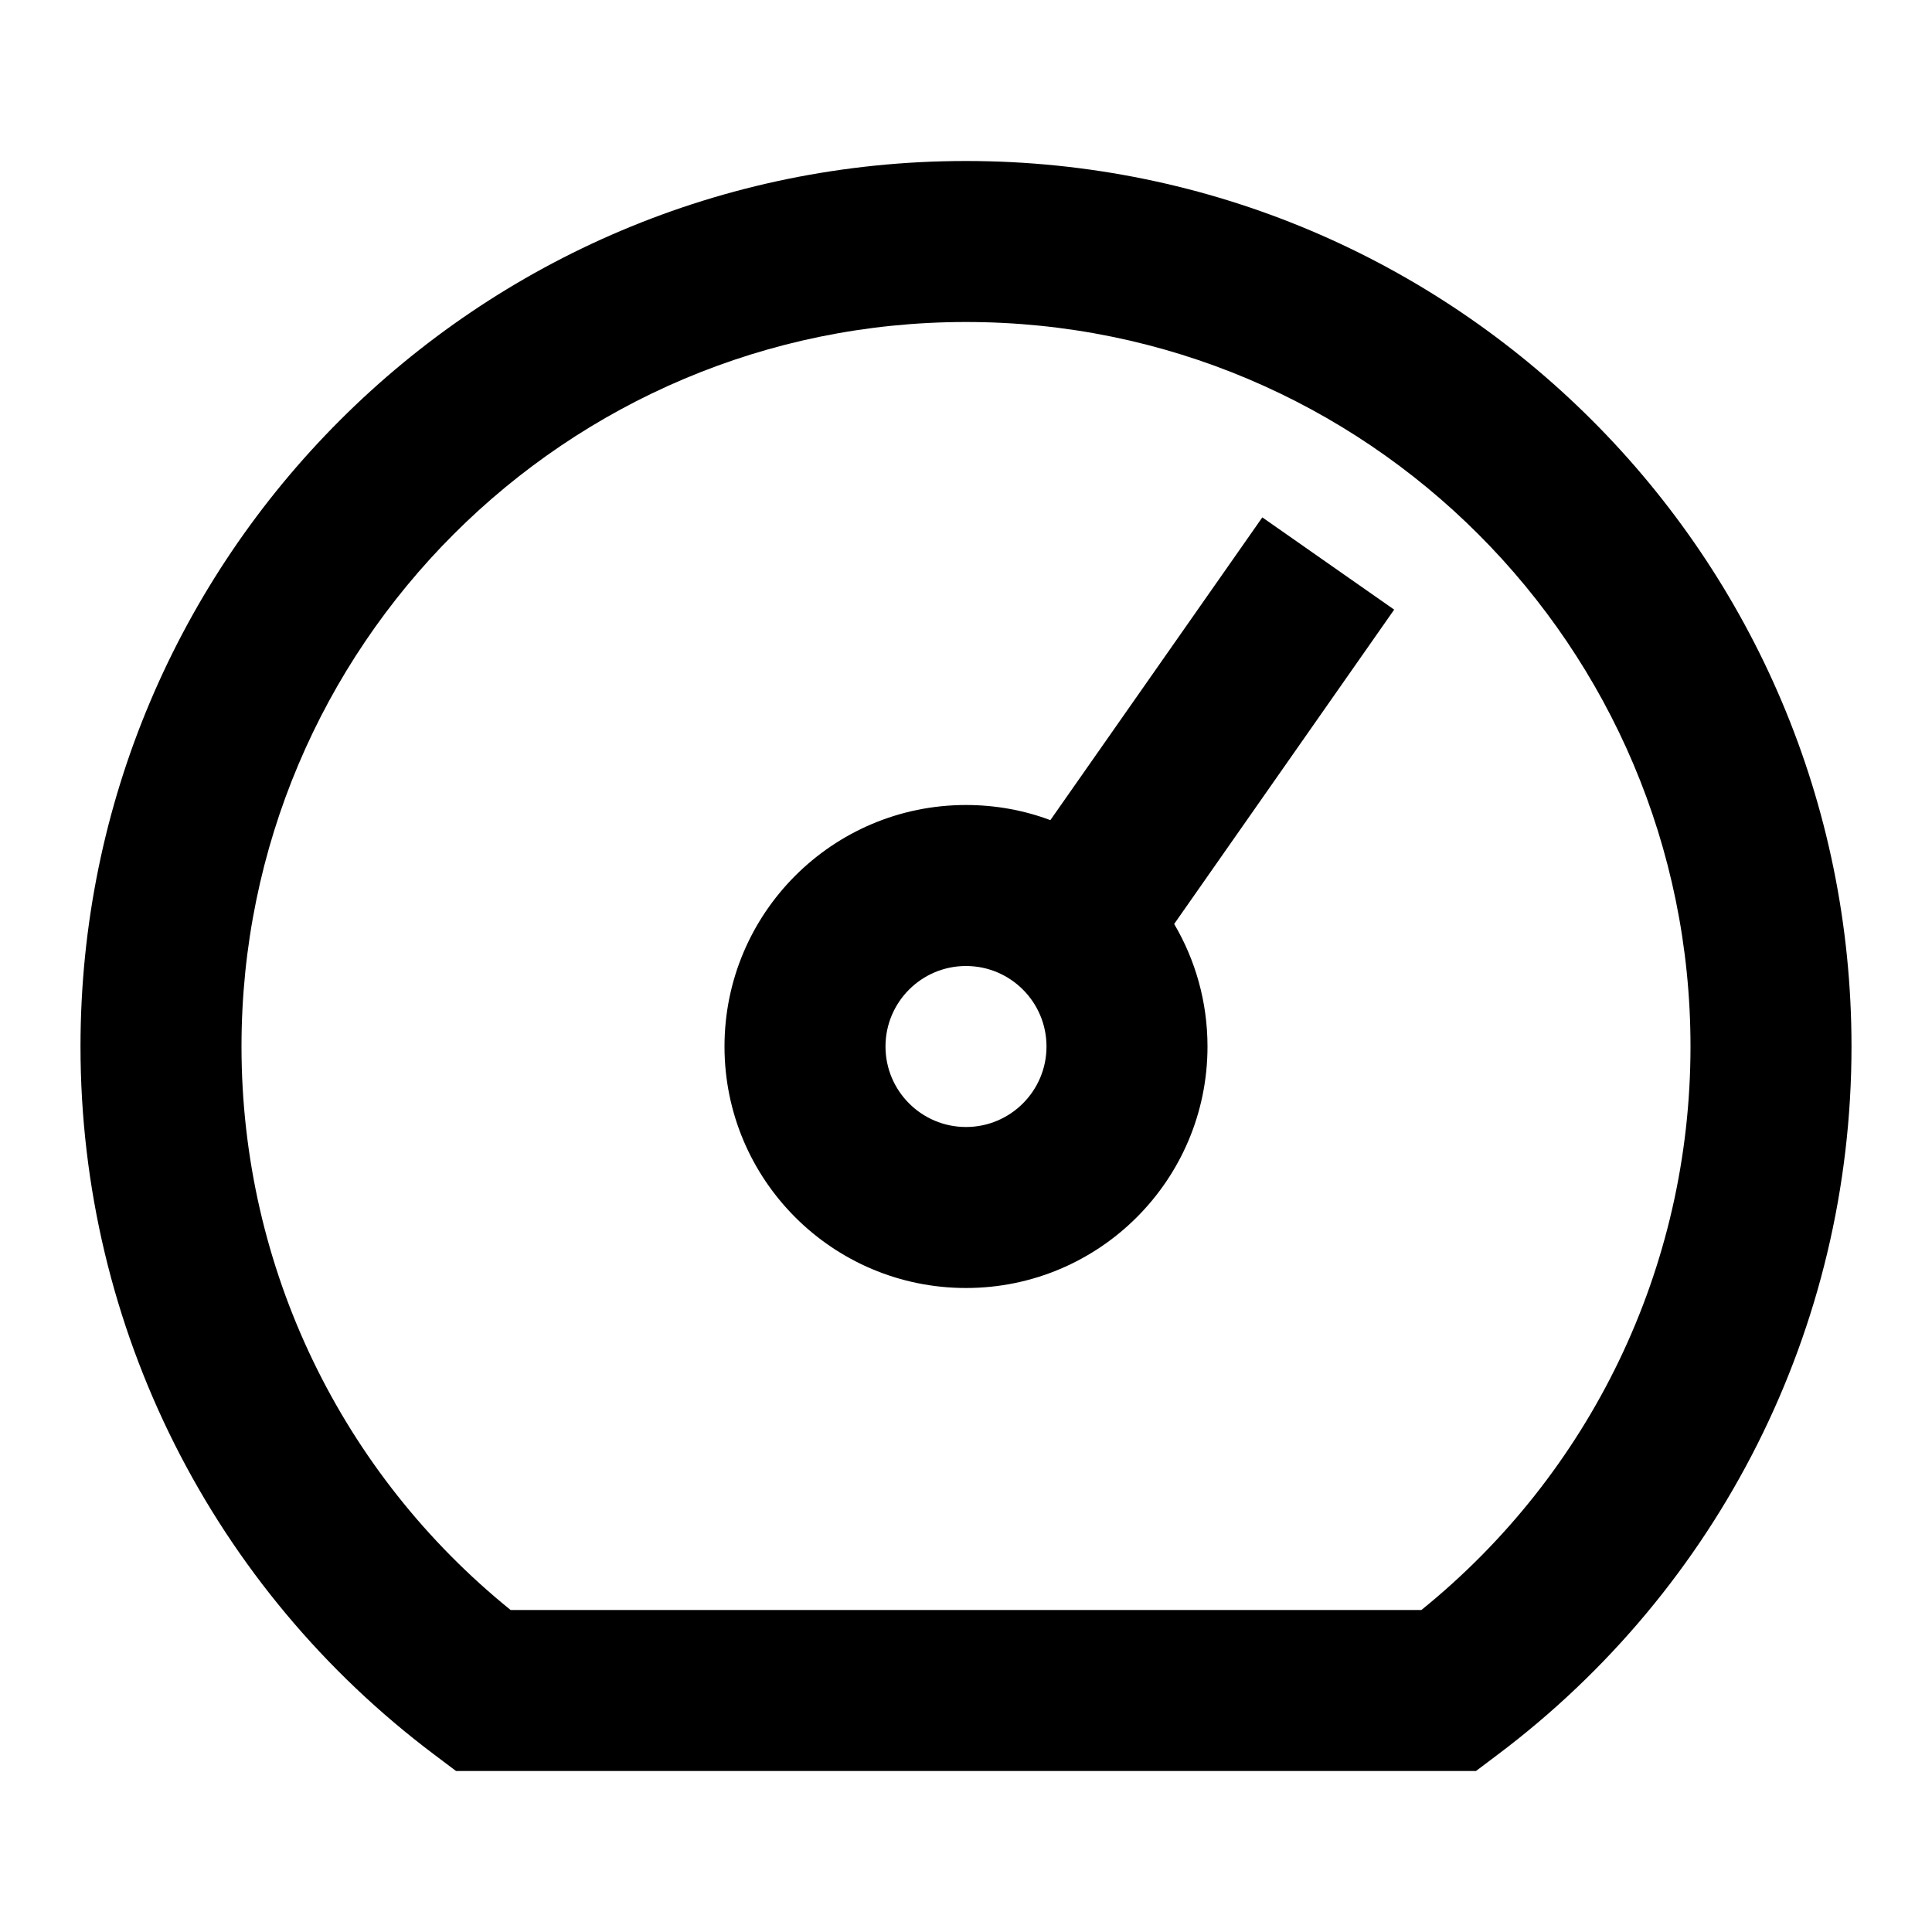
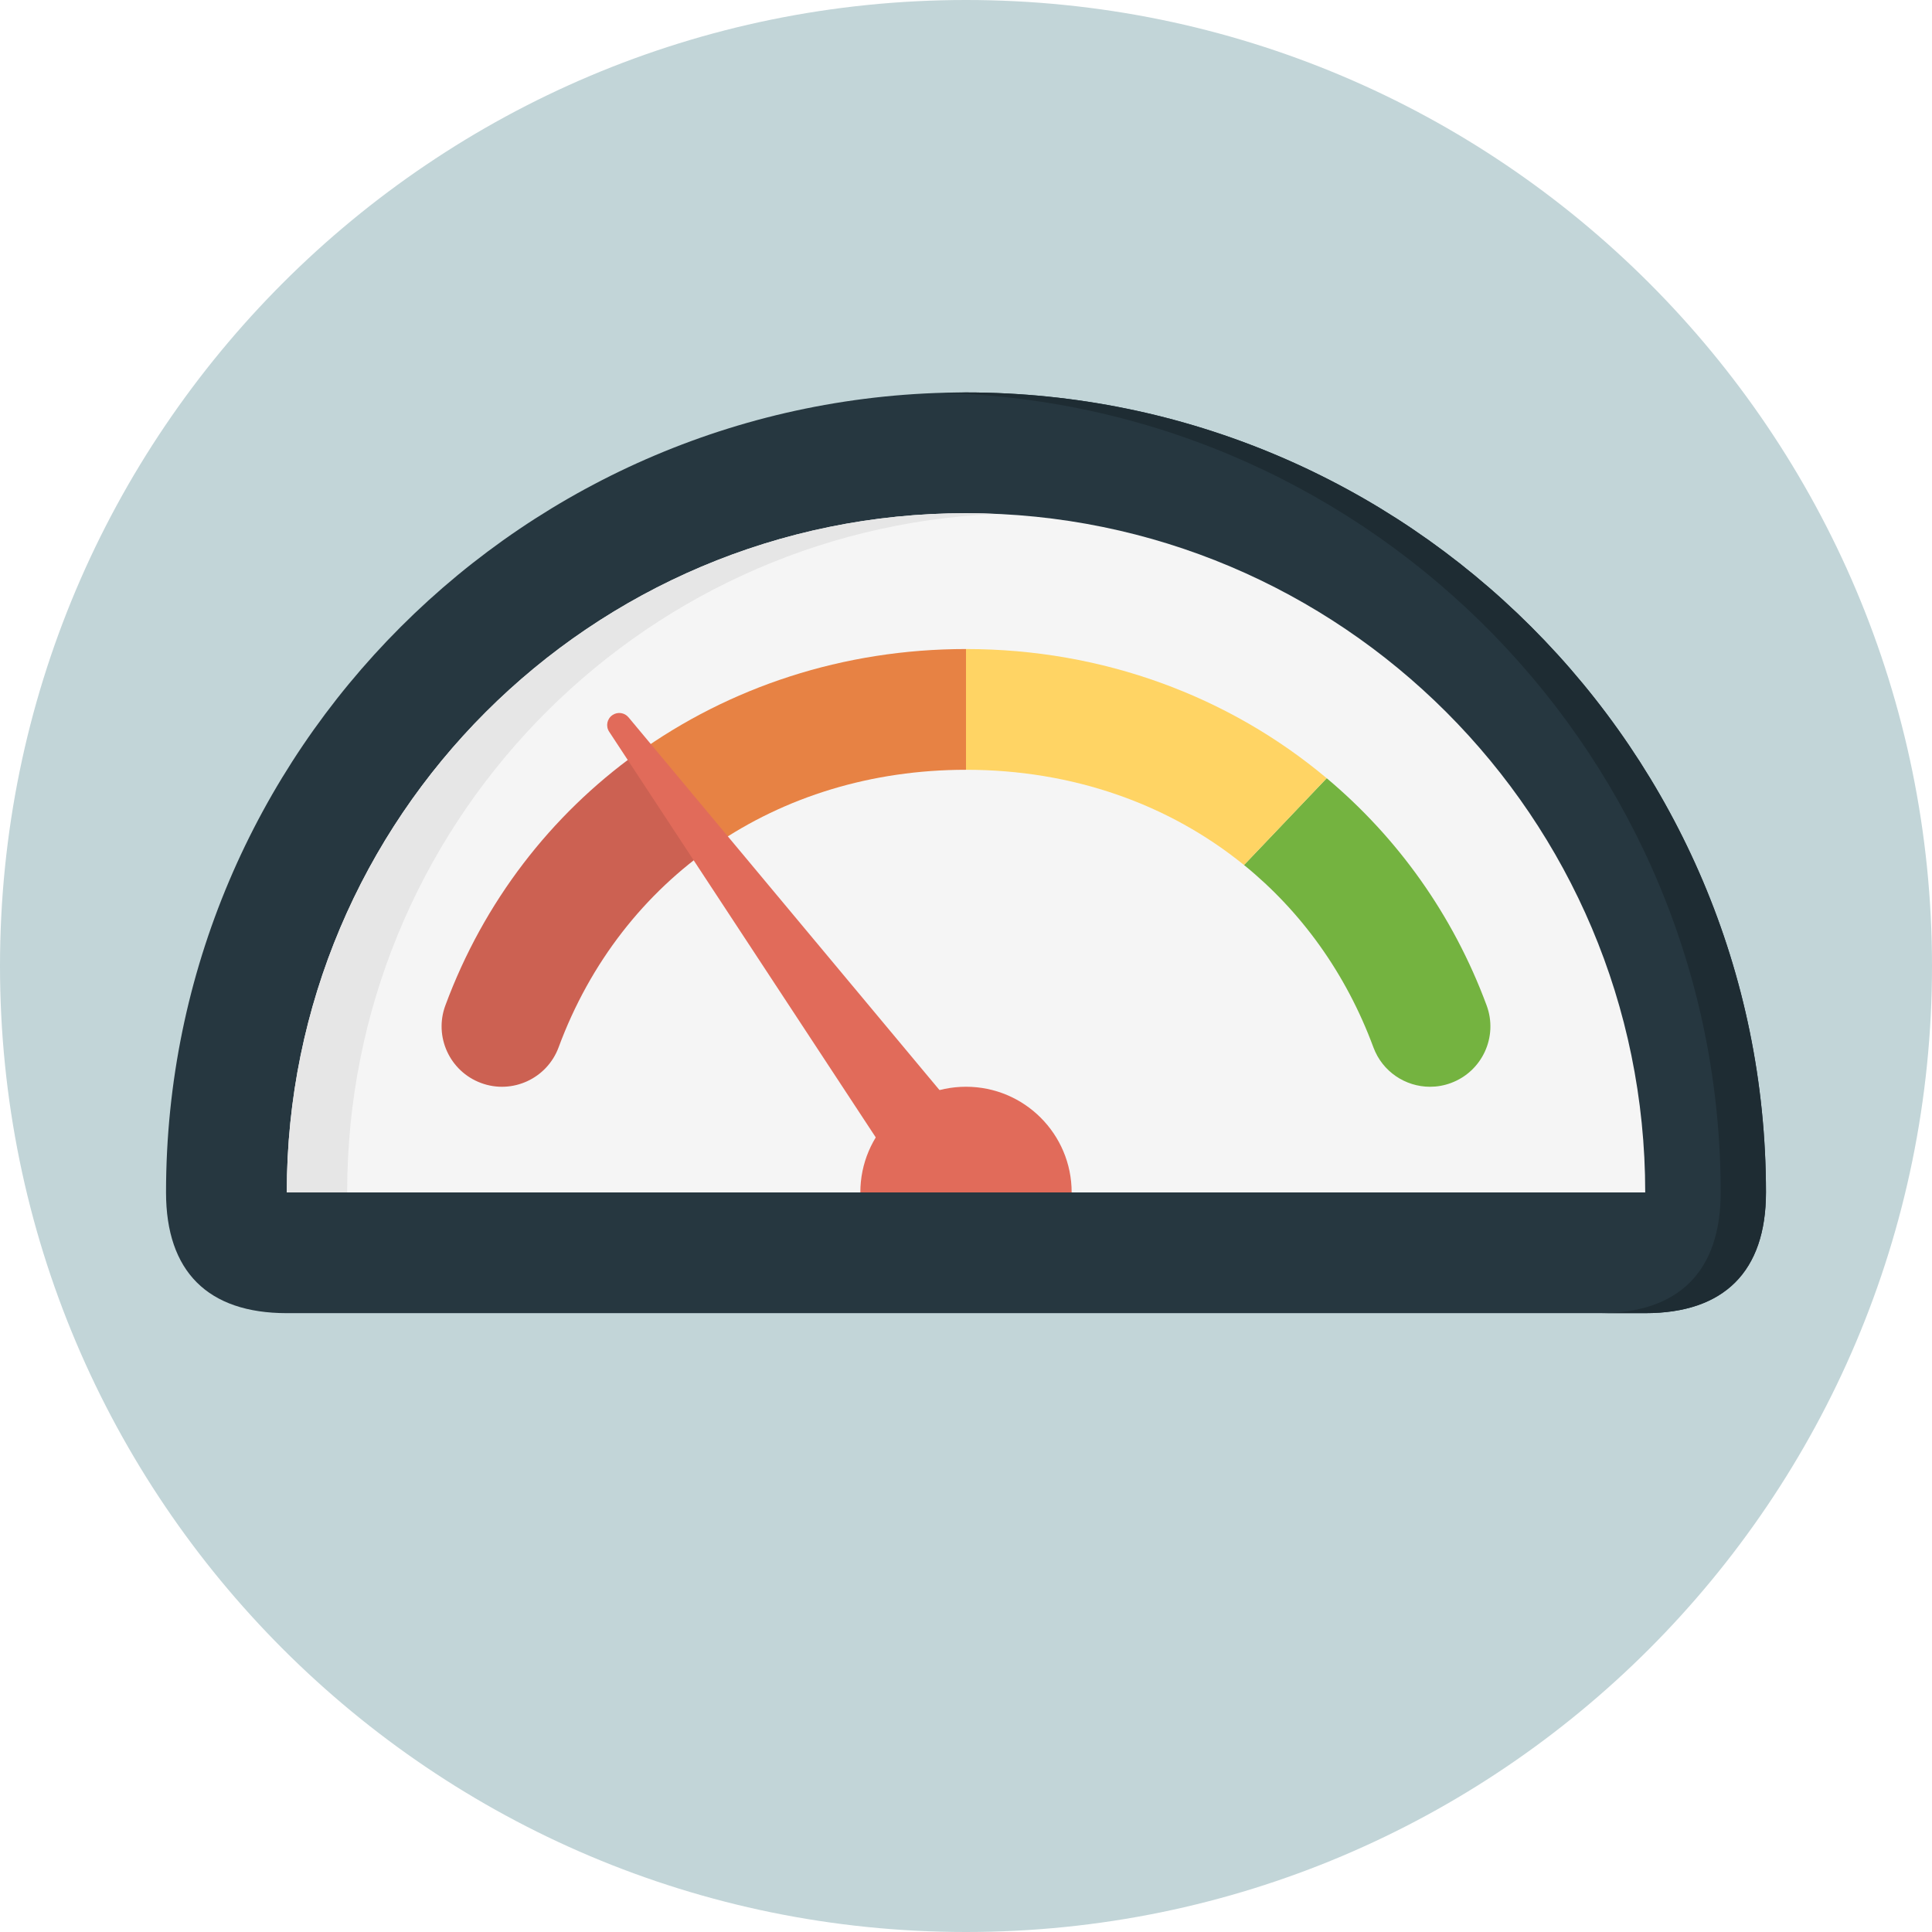
- <svg xmlns="http://www.w3.org/2000/svg" width="24" height="24" viewBox="0 0 24 24">
-   <path fill-rule="evenodd" d="M14.586,11.478 C14.849,11.924 15,12.445 15,13 C15,14.657 13.657,16 12,16 C10.343,16 9,14.657 9,13 C9,11.343 10.343,10 12,10 C12.369,10 12.722,10.066 13.048,10.188 L15.681,6.427 L17.319,7.573 L14.586,11.478 Z M5.398,21.799 C2.65,19.735 1,16.504 1,13 C1,6.925 5.925,2 12,2 C18.075,2 23,6.925 23,13 C23,16.504 21.35,19.735 18.602,21.799 L18.335,22 L5.665,22 L5.398,21.799 Z M17.657,20 C19.753,18.305 21,15.757 21,13 C21,8.029 16.971,4 12,4 C7.029,4 3,8.029 3,13 C3,15.757 4.247,18.305 6.343,20 L17.657,20 Z M12,14 C12.552,14 13,13.552 13,13 C13,12.448 12.552,12 12,12 C11.448,12 11,12.448 11,13 C11,13.552 11.448,14 12,14 Z" />
+ <svg xmlns="http://www.w3.org/2000/svg" version="1.1" id="Layer_1" x="0px" y="0px" viewBox="0 0 512 512" style="enable-background:new 0 0 512 512;" xml:space="preserve">
+   <circle style="fill:#C2D5D8;" cx="256" cy="256" r="256" />
+   <path style="fill:#263740;" d="M76,348c-20.932,0-32-11.068-32-32c0-116.9,95.1-212,212-212s212,95.1,212,212  c0,20.932-11.068,32-32,32H76z" />
+   <path style="fill:#1E2C33;" d="M256,104c-2.012,0-4,0.092-6,0.152C364.128,107.348,456,201.108,456,316c0,20.932-11.068,32-32,32h12  c20.932,0,32-11.068,32-32C468,199.1,372.9,104,256,104z" />
+   <path style="fill:#F5F5F5;" d="M76,316c0-99.416,80.588-180,180-180s180,80.584,180,180H76z" />
+   <path style="fill:#E6E6E6;" d="M264,136.204c-2.656-0.12-5.316-0.204-8-0.204c-99.412,0-180,80.584-180,180h16  C92,219.272,168.304,140.392,264,136.204z" />
+   <path style="fill:#CC6152;" d="M168.728,199.66c-22.692,16.332-40.496,39.22-50.7,66.788c-3.072,8.28,1.164,17.488,9.452,20.556  c8.252,3.076,17.488-1.16,20.556-9.452c8.348-22.56,22.772-40.872,41.292-53.584L168.728,199.66z" />
+   <path style="fill:#74B340;" d="M363.964,277.552c2.388,6.456,8.5,10.452,15.004,10.452c1.848,0,3.724-0.32,5.552-1  c8.288-3.068,12.524-12.268,9.452-20.556c-8.916-24.084-23.68-44.528-42.384-60.216l-21.916,23  C344.828,241.544,356.704,257.928,363.964,277.552z" />
+   <path style="fill:#E78244;" d="M168.728,199.764l20.54,24.268C208,211.156,230.924,204,256,204v-32  C223.464,172,193.264,182.084,168.728,199.764z" />
+   <path style="fill:#FFD464;" d="M329.676,229.244l21.916-23.008C325.736,184.548,292.312,172,256,172v32  C284.264,204,309.796,213.092,329.676,229.244z" />
+   <g>
+     <path style="fill:#E16B5A;" d="M268.372,316c-0.112-2.536-0.984-5.052-2.736-7.148L166.564,190.1   c-1.028-1.24-2.84-1.532-4.216-0.624c-1.476,0.968-1.888,2.952-0.916,4.428L241.664,316H268.372z" />
+     <path style="fill:#E16B5A;" d="M228,316c0-15.464,12.536-28,28-28s28,12.536,28,28H228z" />
+   </g>
+   <g>
+ </g>
+   <g>
+ </g>
+   <g>
+ </g>
+   <g>
+ </g>
+   <g>
+ </g>
+   <g>
+ </g>
+   <g>
+ </g>
+   <g>
+ </g>
+   <g>
+ </g>
+   <g>
+ </g>
+   <g>
+ </g>
+   <g>
+ </g>
+   <g>
+ </g>
+   <g>
+ </g>
+   <g>
+ </g>
</svg>
